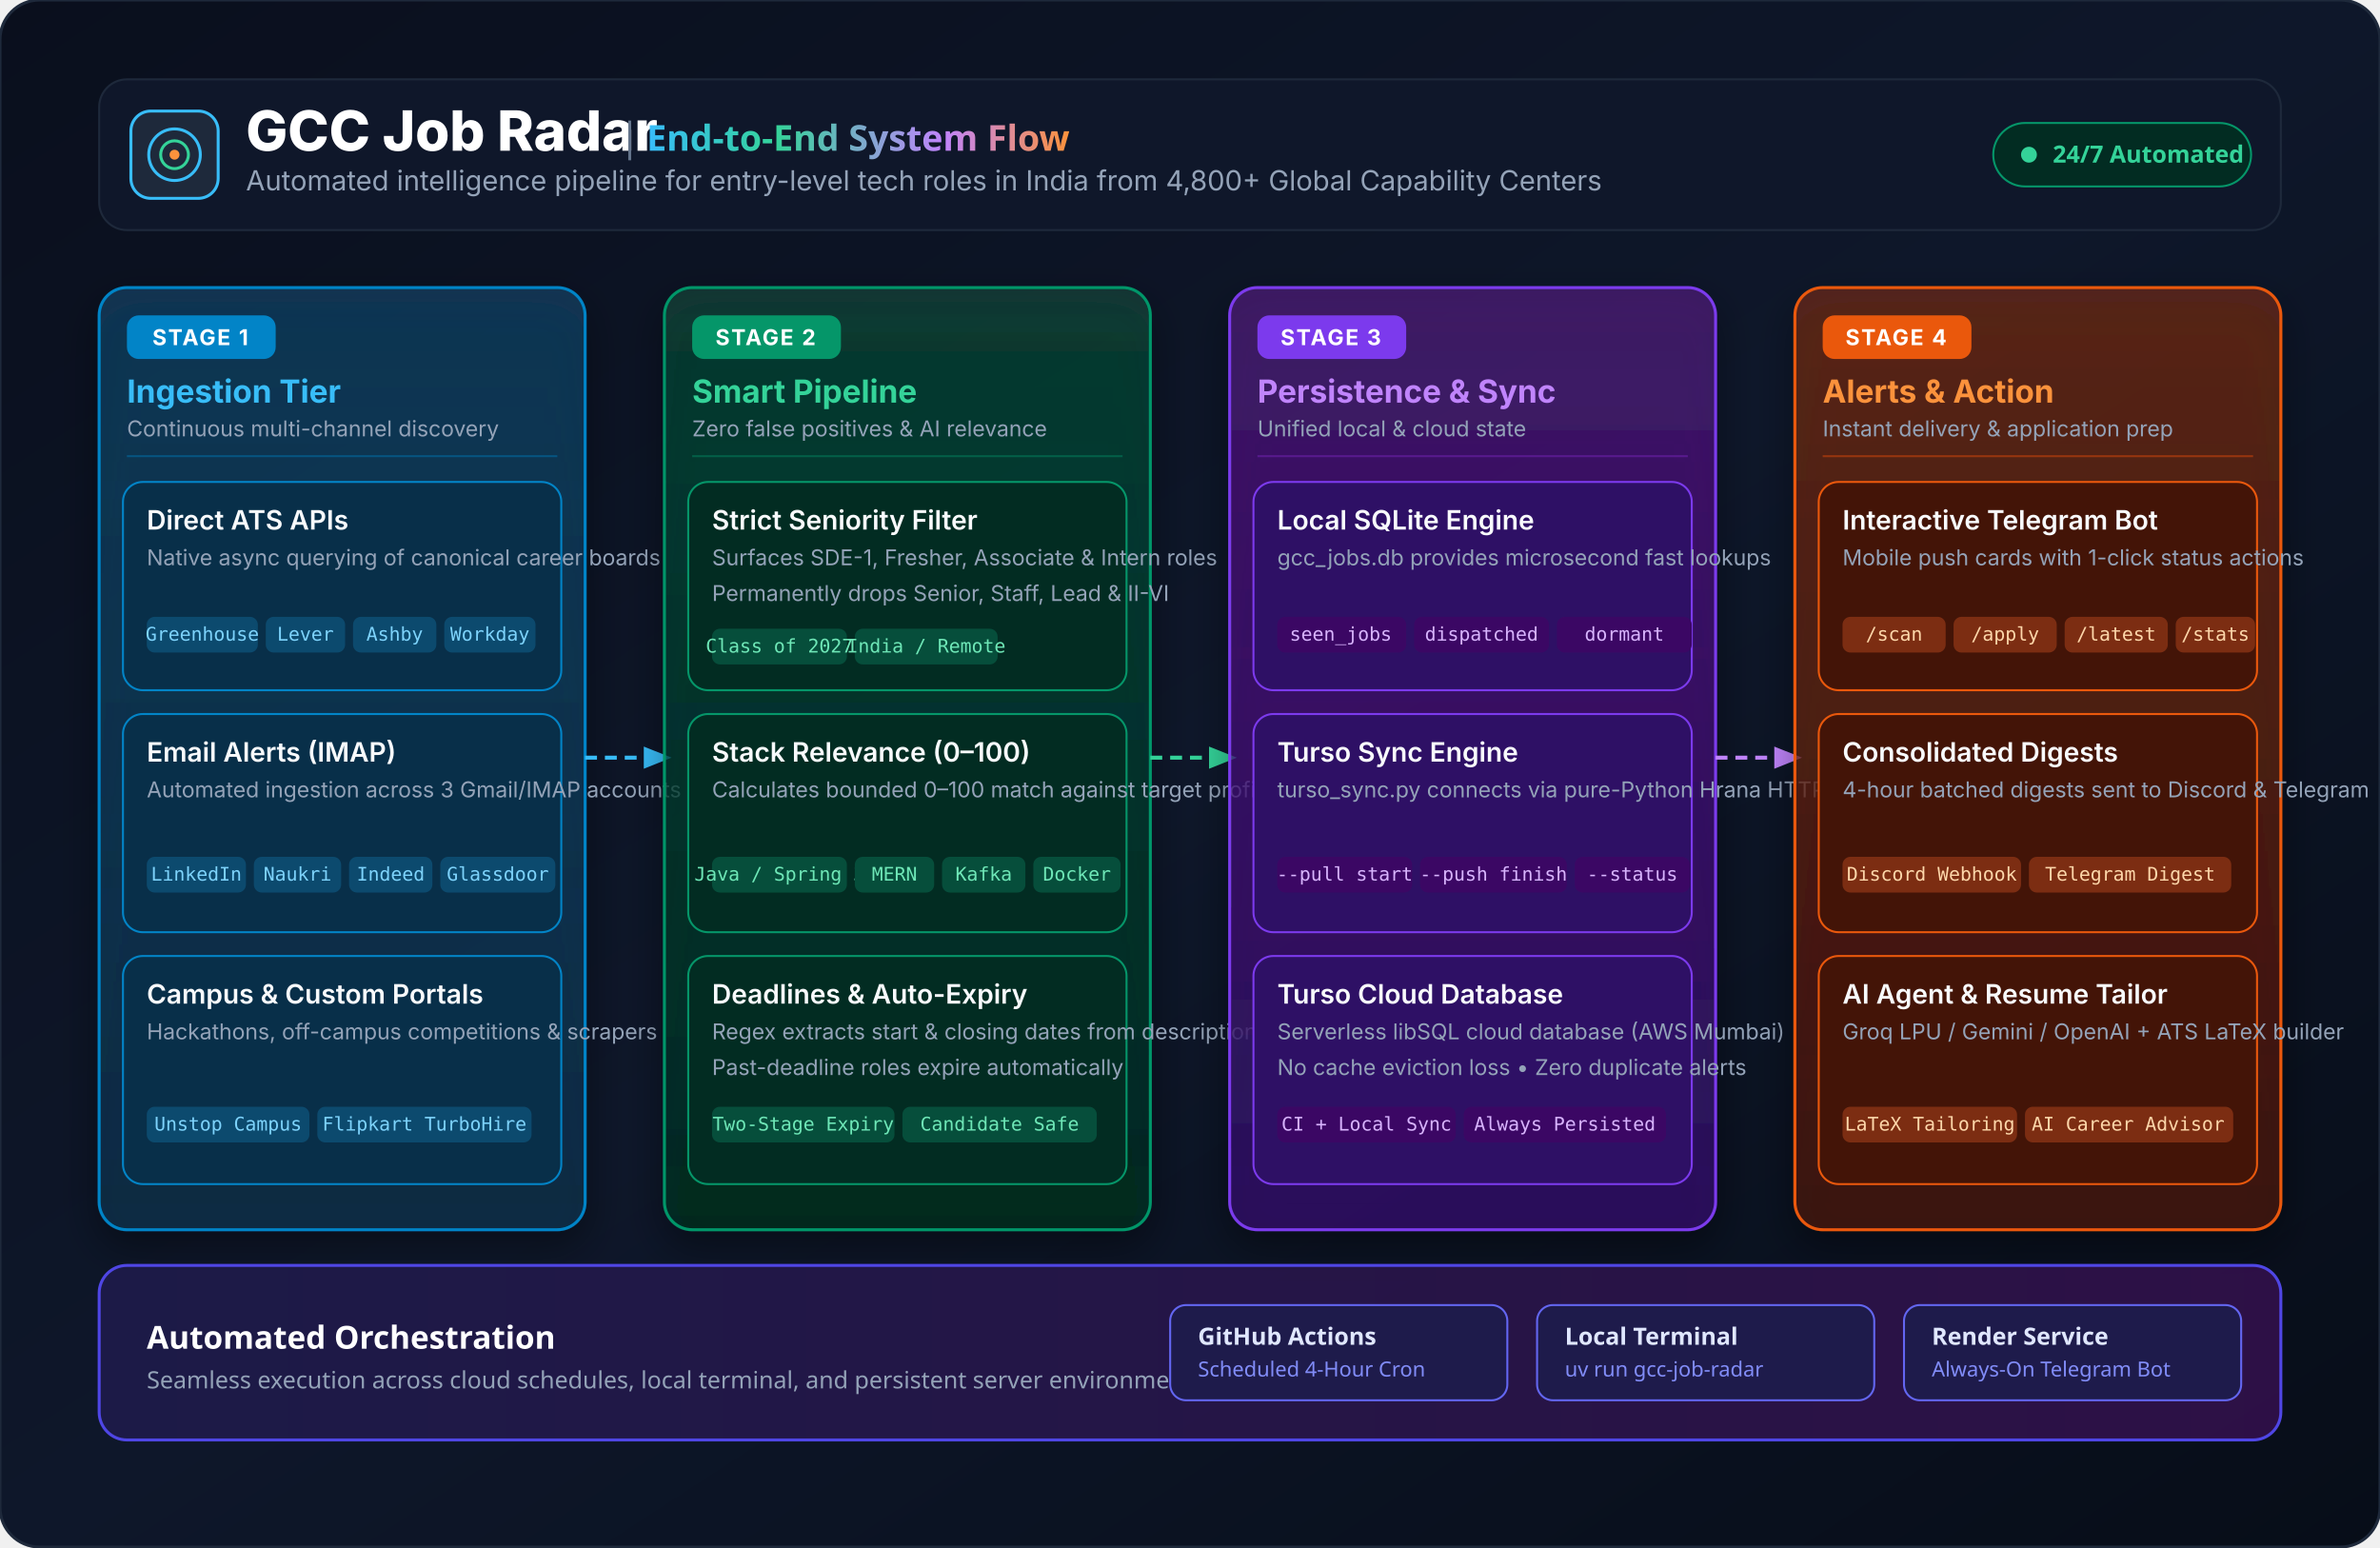
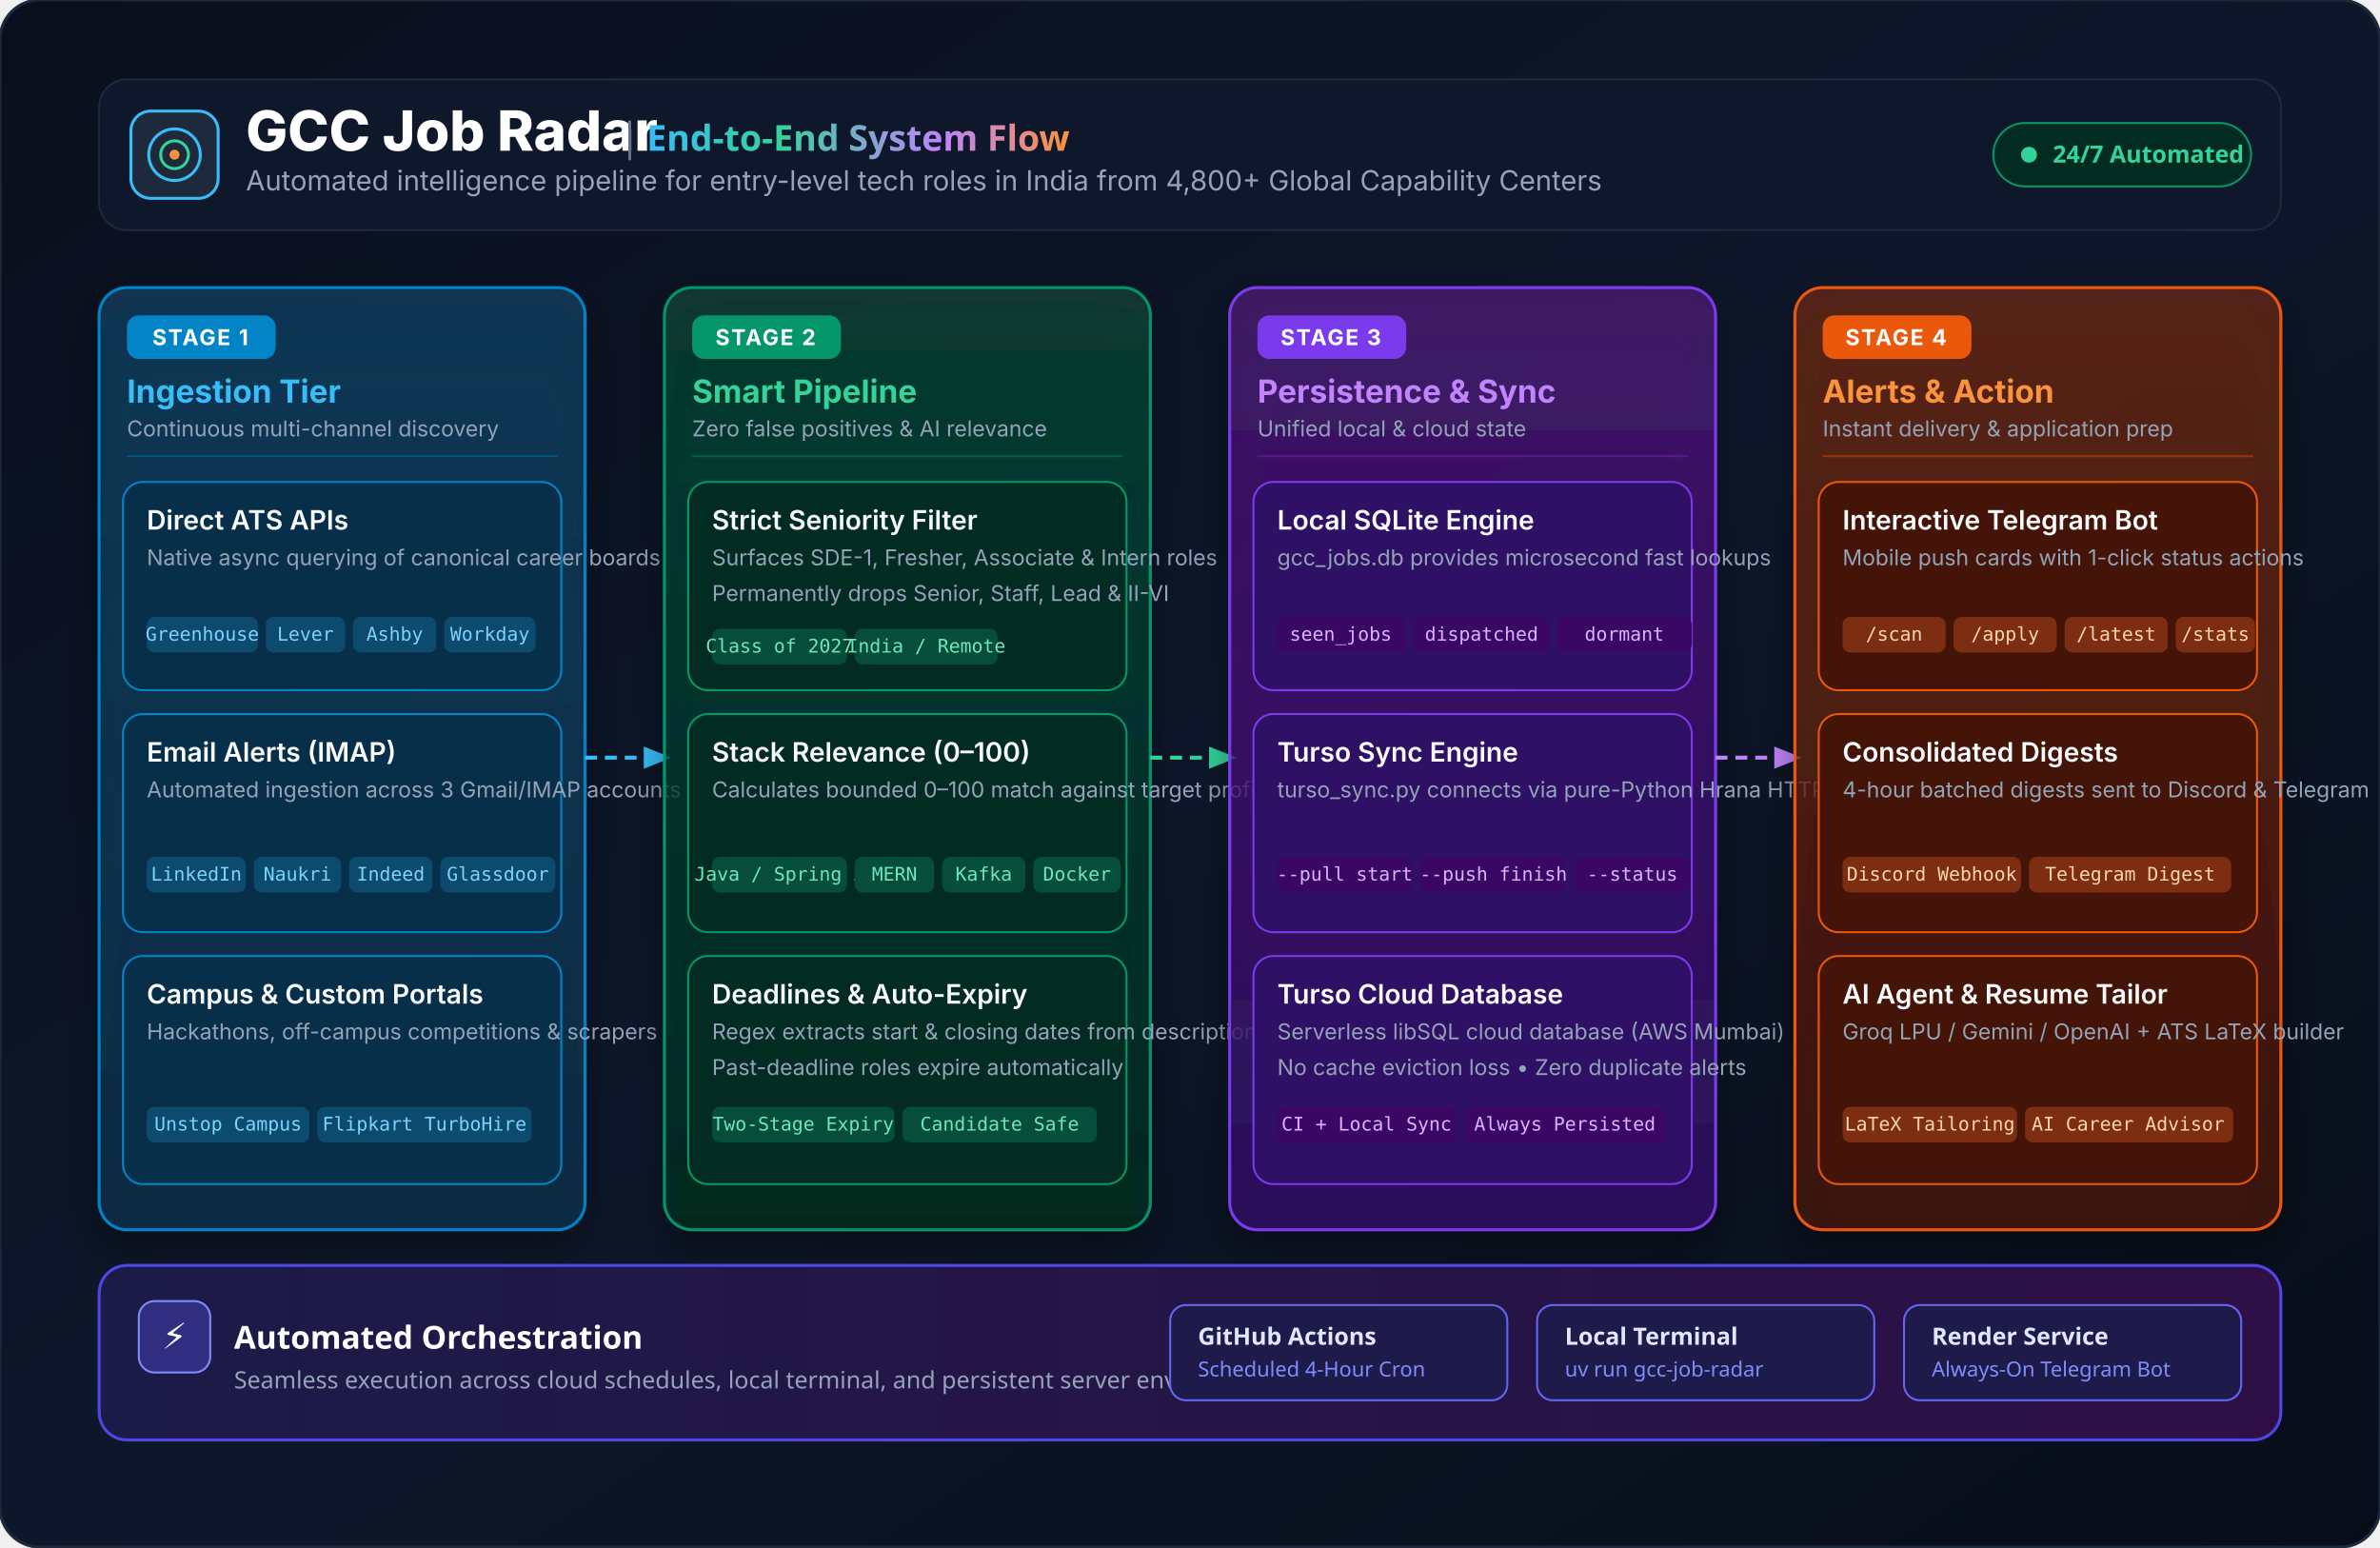
<svg xmlns="http://www.w3.org/2000/svg" viewBox="0 0 1200 780" width="100%" height="100%">
  <defs>
    <linearGradient id="bg-grad" x1="0%" y1="0%" x2="100%" y2="100%">
      <stop offset="0%" stop-color="#0a0f1d" />
      <stop offset="50%" stop-color="#0e172a" />
      <stop offset="100%" stop-color="#070d18" />
    </linearGradient>
    <linearGradient id="header-grad" x1="0%" y1="0%" x2="100%" y2="0%">
      <stop offset="0%" stop-color="#38bdf8" />
      <stop offset="30%" stop-color="#34d399" />
      <stop offset="70%" stop-color="#c084fc" />
      <stop offset="100%" stop-color="#fb923c" />
    </linearGradient>
    <linearGradient id="card-cyan" x1="0%" y1="0%" x2="0%" y2="100%">
      <stop offset="0%" stop-color="#0c4a6e" stop-opacity="0.6" />
      <stop offset="100%" stop-color="#082f49" stop-opacity="0.8" />
    </linearGradient>
    <linearGradient id="card-green" x1="0%" y1="0%" x2="0%" y2="100%">
      <stop offset="0%" stop-color="#064e3b" stop-opacity="0.6" />
      <stop offset="100%" stop-color="#022c22" stop-opacity="0.8" />
    </linearGradient>
    <linearGradient id="card-purple" x1="0%" y1="0%" x2="0%" y2="100%">
      <stop offset="0%" stop-color="#581c87" stop-opacity="0.6" />
      <stop offset="100%" stop-color="#2e1065" stop-opacity="0.8" />
    </linearGradient>
    <linearGradient id="card-orange" x1="0%" y1="0%" x2="0%" y2="100%">
      <stop offset="0%" stop-color="#7c2d12" stop-opacity="0.6" />
      <stop offset="100%" stop-color="#431407" stop-opacity="0.8" />
    </linearGradient>
    <linearGradient id="card-indigo" x1="0%" y1="0%" x2="100%" y2="0%">
      <stop offset="0%" stop-color="#1e1b4b" stop-opacity="0.9" />
      <stop offset="100%" stop-color="#31104b" stop-opacity="0.9" />
    </linearGradient>
    <filter id="drop-shadow" x="-10%" y="-10%" width="130%" height="130%">
      <feDropShadow dx="0" dy="8" stdDeviation="10" flood-color="#000000" flood-opacity="0.5" />
    </filter>
    <marker id="arrow-cyan" viewBox="0 0 10 10" refX="6" refY="5" markerWidth="7" markerHeight="7" orient="auto-start-reverse">
      <path d="M 0 1 L 10 5 L 0 9 z" fill="#38bdf8" />
    </marker>
    <marker id="arrow-green" viewBox="0 0 10 10" refX="6" refY="5" markerWidth="7" markerHeight="7" orient="auto-start-reverse">
      <path d="M 0 1 L 10 5 L 0 9 z" fill="#34d399" />
    </marker>
    <marker id="arrow-purple" viewBox="0 0 10 10" refX="6" refY="5" markerWidth="7" markerHeight="7" orient="auto-start-reverse">
      <path d="M 0 1 L 10 5 L 0 9 z" fill="#c084fc" />
    </marker>
  </defs>
  <style>
    .title { font-family: system-ui, -apple-system, sans-serif; font-weight: 800; font-size: 28px; fill: #ffffff; }
    .subtitle { font-family: system-ui, -apple-system, sans-serif; font-size: 14px; fill: #94a3b8; }
    .badge-text { font-family: system-ui, -apple-system, sans-serif; font-weight: 700; font-size: 11px; text-transform: uppercase; letter-spacing: 0.8px; }
    .col-title { font-family: system-ui, -apple-system, sans-serif; font-weight: 700; font-size: 16px; }
    .card-title { font-family: system-ui, -apple-system, sans-serif; font-weight: 600; font-size: 13.5px; fill: #f8fafc; }
    .card-desc { font-family: system-ui, -apple-system, sans-serif; font-size: 11px; fill: #94a3b8; line-height: 1.4; }
    .meta-tag { font-family: ui-monospace, monospace; font-size: 9.5px; }
    .flow-line { stroke-dasharray: 6 4; stroke-width: 2; fill: none; }
  </style>
  <rect width="1200" height="780" rx="20" fill="url(#bg-grad)" stroke="#1e293b" stroke-width="1.5" />
  <g transform="translate(50, 40)">
    <rect x="0" y="0" width="1100" height="76" rx="14" fill="#0f172a" stroke="#1e293b" stroke-width="1" />
    <rect x="16" y="16" width="44" height="44" rx="10" fill="#1e293b" stroke="#38bdf8" stroke-width="1.5" />
    <circle cx="38" cy="38" r="13" fill="none" stroke="#38bdf8" stroke-width="1.5" />
    <circle cx="38" cy="38" r="7" fill="none" stroke="#34d399" stroke-width="1.5" />
    <circle cx="38" cy="38" r="2.5" fill="#fb923c" />
    <text x="74" y="36" class="title">GCC Job Radar</text>
    <text x="262" y="36" font-family="system-ui, sans-serif" font-size="20" font-weight="300" fill="#64748b">|</text>
    <text x="276" y="36" font-family="system-ui, sans-serif" font-size="18" font-weight="600" fill="url(#header-grad)">End-to-End System Flow</text>
    <text x="74" y="56" class="subtitle">Automated intelligence pipeline for entry-level tech roles in India from 4,800+ Global Capability Centers</text>
    <rect x="955" y="22" width="130" height="32" rx="16" fill="#022c22" stroke="#059669" stroke-width="1" />
    <circle cx="973" cy="38" r="4" fill="#34d399" />
    <text x="985" y="42" font-family="system-ui, sans-serif" font-size="12" font-weight="600" fill="#34d399">24/7 Automated</text>
  </g>
  <g transform="translate(50, 145)">
    <rect width="245" height="475" rx="14" fill="url(#card-cyan)" stroke="#0284c7" stroke-width="1.5" filter="url(#drop-shadow)" />
    <rect x="14" y="14" width="75" height="22" rx="6" fill="#0284c7" />
    <text x="51" y="29" text-anchor="middle" class="badge-text" fill="#ffffff">STAGE 1</text>
    <text x="14" y="58" class="col-title" fill="#38bdf8">Ingestion Tier</text>
    <text x="14" y="75" class="card-desc">Continuous multi-channel discovery</text>
    <line x1="14" y1="85" x2="231" y2="85" stroke="#0369a1" stroke-width="1" stroke-opacity="0.6" />
    <g transform="translate(12, 98)">
      <rect width="221" height="105" rx="10" fill="#082f49" stroke="#0284c7" stroke-width="1" />
      <text x="12" y="24" class="card-title">Direct ATS APIs</text>
      <text x="12" y="42" class="card-desc">Native async querying of canonical career boards</text>
      <g transform="translate(12, 68)">
        <rect width="56" height="18" rx="4" fill="#0c4a6e" />
        <text x="28" y="12" text-anchor="middle" class="meta-tag" fill="#7dd3fc">Greenhouse</text>
        <rect x="60" width="40" height="18" rx="4" fill="#0c4a6e" />
        <text x="80" y="12" text-anchor="middle" class="meta-tag" fill="#7dd3fc">Lever</text>
        <rect x="104" width="42" height="18" rx="4" fill="#0c4a6e" />
        <text x="125" y="12" text-anchor="middle" class="meta-tag" fill="#7dd3fc">Ashby</text>
        <rect x="150" width="46" height="18" rx="4" fill="#0c4a6e" />
        <text x="173" y="12" text-anchor="middle" class="meta-tag" fill="#7dd3fc">Workday</text>
      </g>
    </g>
    <g transform="translate(12, 215)">
      <rect width="221" height="110" rx="10" fill="#082f49" stroke="#0284c7" stroke-width="1" />
      <text x="12" y="24" class="card-title">Email Alerts (IMAP)</text>
      <text x="12" y="42" class="card-desc">Automated ingestion across 3 Gmail/IMAP accounts</text>
      <g transform="translate(12, 72)">
        <rect width="50" height="18" rx="4" fill="#0c4a6e" />
        <text x="25" y="12" text-anchor="middle" class="meta-tag" fill="#7dd3fc">LinkedIn</text>
        <rect x="54" width="44" height="18" rx="4" fill="#0c4a6e" />
        <text x="76" y="12" text-anchor="middle" class="meta-tag" fill="#7dd3fc">Naukri</text>
        <rect x="102" width="42" height="18" rx="4" fill="#0c4a6e" />
        <text x="123" y="12" text-anchor="middle" class="meta-tag" fill="#7dd3fc">Indeed</text>
        <rect x="148" width="58" height="18" rx="4" fill="#0c4a6e" />
        <text x="177" y="12" text-anchor="middle" class="meta-tag" fill="#7dd3fc">Glassdoor</text>
      </g>
    </g>
    <g transform="translate(12, 337)">
      <rect width="221" height="115" rx="10" fill="#082f49" stroke="#0284c7" stroke-width="1" />
      <text x="12" y="24" class="card-title">Campus &amp; Custom Portals</text>
      <text x="12" y="42" class="card-desc">Hackathons, off-campus competitions &amp; scrapers</text>
      <g transform="translate(12, 76)">
        <rect width="82" height="18" rx="4" fill="#0c4a6e" />
        <text x="41" y="12" text-anchor="middle" class="meta-tag" fill="#7dd3fc">Unstop Campus</text>
        <rect x="86" width="108" height="18" rx="4" fill="#0c4a6e" />
        <text x="140" y="12" text-anchor="middle" class="meta-tag" fill="#7dd3fc">Flipkart TurboHire</text>
      </g>
    </g>
  </g>
  <path d="M 295 382 L 333 382" class="flow-line" stroke="#38bdf8" marker-end="url(#arrow-cyan)" />
  <g transform="translate(335, 145)">
    <rect width="245" height="475" rx="14" fill="url(#card-green)" stroke="#059669" stroke-width="1.5" filter="url(#drop-shadow)" />
    <rect x="14" y="14" width="75" height="22" rx="6" fill="#059669" />
    <text x="51" y="29" text-anchor="middle" class="badge-text" fill="#ffffff">STAGE 2</text>
    <text x="14" y="58" class="col-title" fill="#34d399">Smart Pipeline</text>
    <text x="14" y="75" class="card-desc">Zero false positives &amp; AI relevance</text>
    <line x1="14" y1="85" x2="231" y2="85" stroke="#047857" stroke-width="1" stroke-opacity="0.6" />
    <g transform="translate(12, 98)">
      <rect width="221" height="105" rx="10" fill="#022c22" stroke="#059669" stroke-width="1" />
      <text x="12" y="24" class="card-title">Strict Seniority Filter</text>
      <text x="12" y="42" class="card-desc">Surfaces SDE-1, Fresher, Associate &amp; Intern roles</text>
      <text x="12" y="60" class="card-desc" fill="#f87171">Permanently drops Senior, Staff, Lead &amp; II-VI</text>
      <g transform="translate(12, 74)">
        <rect width="68" height="18" rx="4" fill="#064e3b" />
        <text x="34" y="12" text-anchor="middle" class="meta-tag" fill="#6ee7b7">Class of 2027</text>
        <rect x="72" width="72" height="18" rx="4" fill="#064e3b" />
        <text x="108" y="12" text-anchor="middle" class="meta-tag" fill="#6ee7b7">India / Remote</text>
      </g>
    </g>
    <g transform="translate(12, 215)">
      <rect width="221" height="110" rx="10" fill="#022c22" stroke="#059669" stroke-width="1" />
      <text x="12" y="24" class="card-title">Stack Relevance (0–100)</text>
      <text x="12" y="42" class="card-desc">Calculates bounded 0–100 match against target profile</text>
      <g transform="translate(12, 72)">
        <rect width="68" height="18" rx="4" fill="#064e3b" />
        <text x="34" y="12" text-anchor="middle" class="meta-tag" fill="#6ee7b7">Java / Spring 3</text>
        <rect x="72" width="40" height="18" rx="4" fill="#064e3b" />
        <text x="92" y="12" text-anchor="middle" class="meta-tag" fill="#6ee7b7">MERN</text>
        <rect x="116" width="42" height="18" rx="4" fill="#064e3b" />
        <text x="137" y="12" text-anchor="middle" class="meta-tag" fill="#6ee7b7">Kafka</text>
        <rect x="162" width="44" height="18" rx="4" fill="#064e3b" />
        <text x="184" y="12" text-anchor="middle" class="meta-tag" fill="#6ee7b7">Docker</text>
      </g>
    </g>
    <g transform="translate(12, 337)">
      <rect width="221" height="115" rx="10" fill="#022c22" stroke="#059669" stroke-width="1" />
      <text x="12" y="24" class="card-title">Deadlines &amp; Auto-Expiry</text>
      <text x="12" y="42" class="card-desc">Regex extracts start &amp; closing dates from descriptions</text>
      <text x="12" y="60" class="card-desc" fill="#34d399">Past-deadline roles expire automatically</text>
      <g transform="translate(12, 76)">
        <rect width="92" height="18" rx="4" fill="#064e3b" />
        <text x="46" y="12" text-anchor="middle" class="meta-tag" fill="#6ee7b7">Two-Stage Expiry</text>
        <rect x="96" width="98" height="18" rx="4" fill="#064e3b" />
        <text x="145" y="12" text-anchor="middle" class="meta-tag" fill="#6ee7b7">Candidate Safe</text>
      </g>
    </g>
  </g>
  <path d="M 580 382 L 618 382" class="flow-line" stroke="#34d399" marker-end="url(#arrow-green)" />
  <g transform="translate(620, 145)">
    <rect width="245" height="475" rx="14" fill="url(#card-purple)" stroke="#7c3aed" stroke-width="1.5" filter="url(#drop-shadow)" />
    <rect x="14" y="14" width="75" height="22" rx="6" fill="#7c3aed" />
    <text x="51" y="29" text-anchor="middle" class="badge-text" fill="#ffffff">STAGE 3</text>
    <text x="14" y="58" class="col-title" fill="#c084fc">Persistence &amp; Sync</text>
    <text x="14" y="75" class="card-desc">Unified local &amp; cloud state</text>
    <line x1="14" y1="85" x2="231" y2="85" stroke="#6b21a8" stroke-width="1" stroke-opacity="0.6" />
    <g transform="translate(12, 98)">
      <rect width="221" height="105" rx="10" fill="#2e1065" stroke="#7c3aed" stroke-width="1" />
      <text x="12" y="24" class="card-title">Local SQLite Engine</text>
      <text x="12" y="42" class="card-desc">gcc_jobs.db provides microsecond fast lookups</text>
      <g transform="translate(12, 68)">
        <rect width="65" height="18" rx="4" fill="#3b0764" />
        <text x="32" y="12" text-anchor="middle" class="meta-tag" fill="#d8b4fe">seen_jobs</text>
        <rect x="69" width="68" height="18" rx="4" fill="#3b0764" />
        <text x="103" y="12" text-anchor="middle" class="meta-tag" fill="#d8b4fe">dispatched</text>
        <rect x="141" width="68" height="18" rx="4" fill="#3b0764" />
        <text x="175" y="12" text-anchor="middle" class="meta-tag" fill="#d8b4fe">dormant</text>
      </g>
    </g>
    <g transform="translate(12, 215)">
      <rect width="221" height="110" rx="10" fill="#2e1065" stroke="#7c3aed" stroke-width="1" />
      <text x="12" y="24" class="card-title">Turso Sync Engine</text>
      <text x="12" y="42" class="card-desc">turso_sync.py connects via pure-Python Hrana HTTP</text>
      <g transform="translate(12, 72)">
        <rect width="68" height="18" rx="4" fill="#3b0764" />
        <text x="34" y="12" text-anchor="middle" class="meta-tag" fill="#d8b4fe">--pull start</text>
        <rect x="72" width="74" height="18" rx="4" fill="#3b0764" />
        <text x="109" y="12" text-anchor="middle" class="meta-tag" fill="#d8b4fe">--push finish</text>
        <rect x="150" width="58" height="18" rx="4" fill="#3b0764" />
        <text x="179" y="12" text-anchor="middle" class="meta-tag" fill="#d8b4fe">--status</text>
      </g>
    </g>
    <g transform="translate(12, 337)">
      <rect width="221" height="115" rx="10" fill="#2e1065" stroke="#7c3aed" stroke-width="1" />
      <text x="12" y="24" class="card-title">Turso Cloud Database</text>
      <text x="12" y="42" class="card-desc">Serverless libSQL cloud database (AWS Mumbai)</text>
      <text x="12" y="60" class="card-desc" fill="#c084fc">No cache eviction loss • Zero duplicate alerts</text>
      <g transform="translate(12, 76)">
        <rect width="90" height="18" rx="4" fill="#3b0764" />
        <text x="45" y="12" text-anchor="middle" class="meta-tag" fill="#d8b4fe">CI + Local Sync</text>
        <rect x="94" width="102" height="18" rx="4" fill="#3b0764" />
        <text x="145" y="12" text-anchor="middle" class="meta-tag" fill="#d8b4fe">Always Persisted</text>
      </g>
    </g>
  </g>
  <path d="M 865 382 L 903 382" class="flow-line" stroke="#c084fc" marker-end="url(#arrow-purple)" />
  <g transform="translate(905, 145)">
    <rect width="245" height="475" rx="14" fill="url(#card-orange)" stroke="#ea580c" stroke-width="1.5" filter="url(#drop-shadow)" />
    <rect x="14" y="14" width="75" height="22" rx="6" fill="#ea580c" />
    <text x="51" y="29" text-anchor="middle" class="badge-text" fill="#ffffff">STAGE 4</text>
    <text x="14" y="58" class="col-title" fill="#fb923c">Alerts &amp; Action</text>
    <text x="14" y="75" class="card-desc">Instant delivery &amp; application prep</text>
    <line x1="14" y1="85" x2="231" y2="85" stroke="#c2410c" stroke-width="1" stroke-opacity="0.6" />
    <g transform="translate(12, 98)">
      <rect width="221" height="105" rx="10" fill="#431407" stroke="#ea580c" stroke-width="1" />
      <text x="12" y="24" class="card-title">Interactive Telegram Bot</text>
      <text x="12" y="42" class="card-desc">Mobile push cards with 1-click status actions</text>
      <g transform="translate(12, 68)">
        <rect width="52" height="18" rx="4" fill="#7c2d12" />
        <text x="26" y="12" text-anchor="middle" class="meta-tag" fill="#fed7aa">/scan</text>
        <rect x="56" width="52" height="18" rx="4" fill="#7c2d12" />
        <text x="82" y="12" text-anchor="middle" class="meta-tag" fill="#fed7aa">/apply</text>
        <rect x="112" width="52" height="18" rx="4" fill="#7c2d12" />
        <text x="138" y="12" text-anchor="middle" class="meta-tag" fill="#fed7aa">/latest</text>
        <rect x="168" width="40" height="18" rx="4" fill="#7c2d12" />
        <text x="188" y="12" text-anchor="middle" class="meta-tag" fill="#fed7aa">/stats</text>
      </g>
    </g>
    <g transform="translate(12, 215)">
      <rect width="221" height="110" rx="10" fill="#431407" stroke="#ea580c" stroke-width="1" />
      <text x="12" y="24" class="card-title">Consolidated Digests</text>
      <text x="12" y="42" class="card-desc">4-hour batched digests sent to Discord &amp; Telegram</text>
      <g transform="translate(12, 72)">
        <rect width="90" height="18" rx="4" fill="#7c2d12" />
        <text x="45" y="12" text-anchor="middle" class="meta-tag" fill="#fed7aa">Discord Webhook</text>
        <rect x="94" width="102" height="18" rx="4" fill="#7c2d12" />
        <text x="145" y="12" text-anchor="middle" class="meta-tag" fill="#fed7aa">Telegram Digest</text>
      </g>
    </g>
    <g transform="translate(12, 337)">
      <rect width="221" height="115" rx="10" fill="#431407" stroke="#ea580c" stroke-width="1" />
      <text x="12" y="24" class="card-title">AI Agent &amp; Resume Tailor</text>
      <text x="12" y="42" class="card-desc">Groq LPU / Gemini / OpenAI + ATS LaTeX builder</text>
      <g transform="translate(12, 76)">
        <rect width="88" height="18" rx="4" fill="#7c2d12" />
        <text x="44" y="12" text-anchor="middle" class="meta-tag" fill="#fed7aa">LaTeX Tailoring</text>
        <rect x="92" width="105" height="18" rx="4" fill="#7c2d12" />
        <text x="144" y="12" text-anchor="middle" class="meta-tag" fill="#fed7aa">AI Career Advisor</text>
      </g>
    </g>
  </g>
  <g transform="translate(50, 638)">
    <rect width="1100" height="88" rx="14" fill="url(#card-indigo)" stroke="#4f46e5" stroke-width="1.5" />
-     <g transform="translate(24, 22)">
-       <text x="0" y="20" font-family="system-ui, sans-serif" font-size="16" font-weight="700" fill="#ffffff">Automated Orchestration</text>
-       <text x="0" y="40" font-family="system-ui, sans-serif" font-size="12" fill="#94a3b8">Seamless execution across cloud schedules, local terminal, and persistent server environments</text>
+     <g transform="translate(20, 18)">
+       <rect width="36" height="36" rx="8" fill="#312e81" stroke="#818cf8" stroke-width="1" />
+       <text x="18" y="24" text-anchor="middle" font-size="18" fill="#ffffff">⚡</text>
+       <text x="48" y="24" font-family="system-ui, sans-serif" font-size="16" font-weight="700" fill="#ffffff">Automated Orchestration</text>
+       <text x="48" y="44" font-family="system-ui, sans-serif" font-size="12" fill="#94a3b8">Seamless execution across cloud schedules, local terminal, and persistent server environments</text>
    </g>
    <g transform="translate(540, 20)">
      <rect width="170" height="48" rx="8" fill="#1e1b4b" stroke="#6366f1" stroke-width="1" />
      <text x="14" y="20" font-family="system-ui, sans-serif" font-size="12" font-weight="600" fill="#e0e7ff">GitHub Actions</text>
      <text x="14" y="36" font-family="system-ui, sans-serif" font-size="10.5" fill="#818cf8">Scheduled 4-Hour Cron</text>
    </g>
    <g transform="translate(725, 20)">
      <rect width="170" height="48" rx="8" fill="#1e1b4b" stroke="#6366f1" stroke-width="1" />
      <text x="14" y="20" font-family="system-ui, sans-serif" font-size="12" font-weight="600" fill="#e0e7ff">Local Terminal</text>
      <text x="14" y="36" font-family="system-ui, sans-serif" font-size="10.5" fill="#818cf8">uv run gcc-job-radar</text>
    </g>
    <g transform="translate(910, 20)">
      <rect width="170" height="48" rx="8" fill="#1e1b4b" stroke="#6366f1" stroke-width="1" />
      <text x="14" y="20" font-family="system-ui, sans-serif" font-size="12" font-weight="600" fill="#e0e7ff">Render Service</text>
      <text x="14" y="36" font-family="system-ui, sans-serif" font-size="10.5" fill="#818cf8">Always-On Telegram Bot</text>
    </g>
  </g>
</svg>
